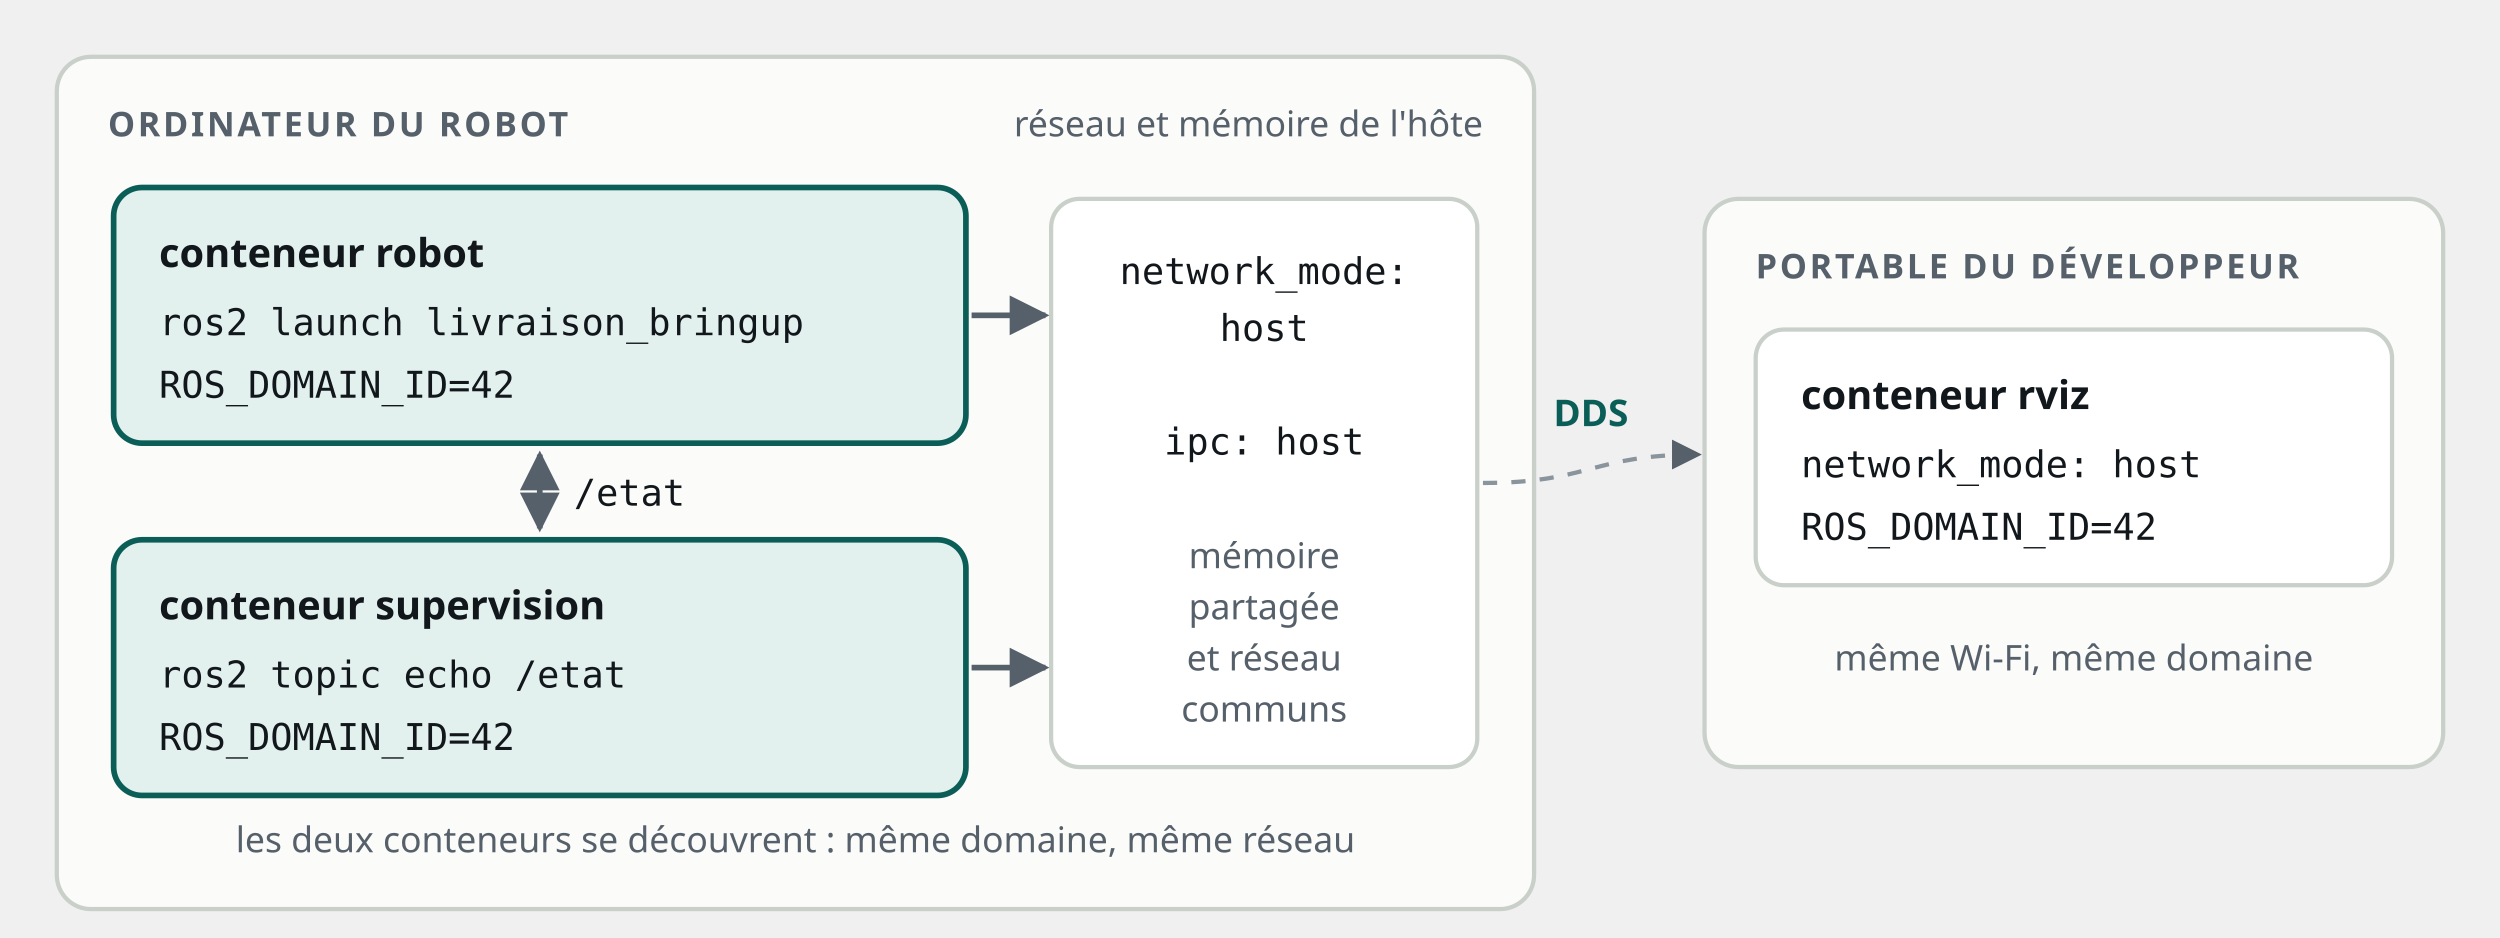
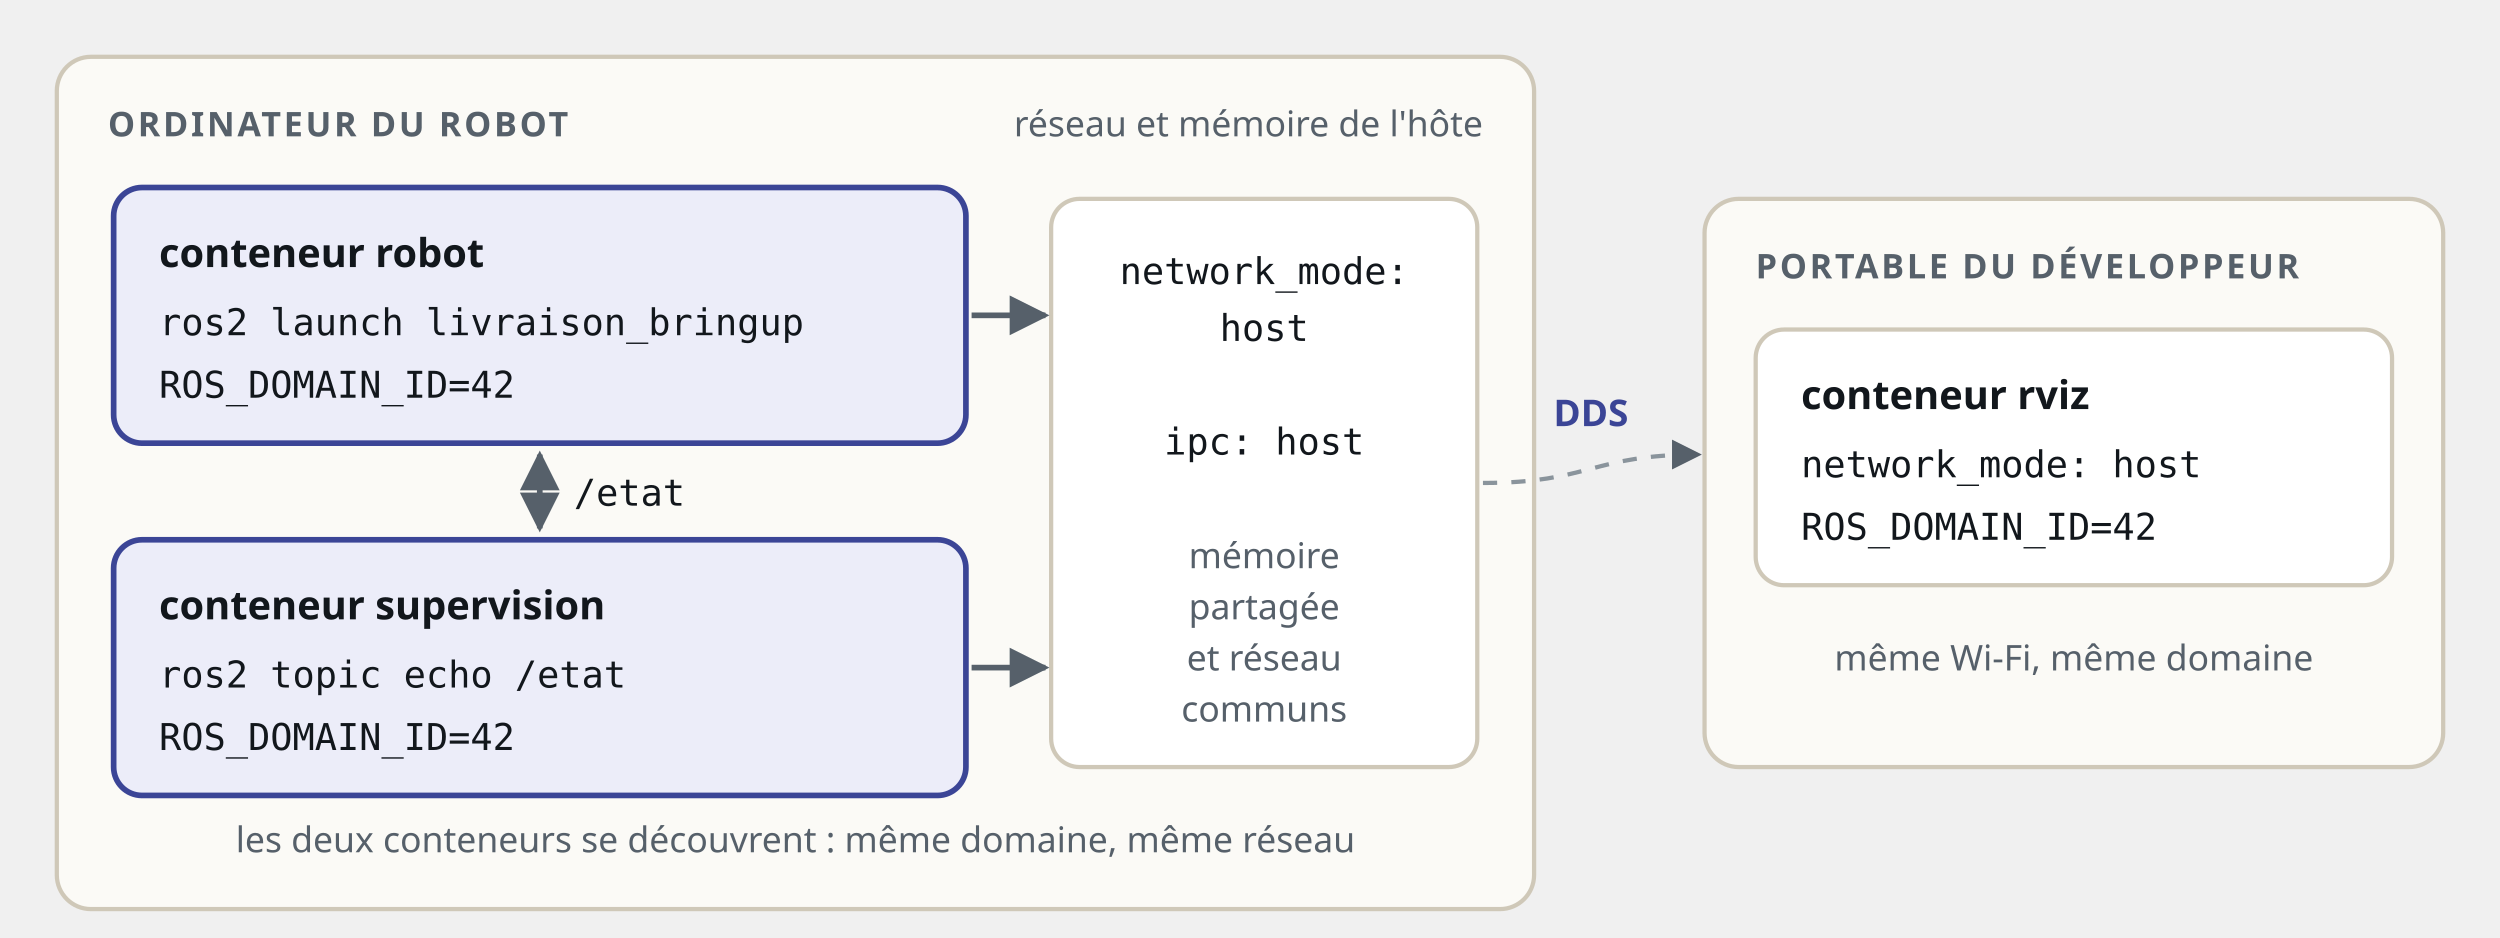
<svg xmlns="http://www.w3.org/2000/svg" viewBox="0 0 880 330" role="img" aria-labelledby="t d">
  <style>
- .fond { fill: #fbfbf9; stroke: #c9cfc9; stroke-width: 1.5; }
- .grille { stroke: #e7eae6; stroke-width: 1; }
- .boite { fill: #ffffff; stroke: #c9cfc9; stroke-width: 1.5; }
- .calcul { fill: #e3f1ee; stroke: #0b5e57; stroke-width: 2; }
+ .fond { fill: #fbfaf6; stroke: #cfc8b8; stroke-width: 1.5; }
+ .grille { stroke: #ece8de; stroke-width: 1; }
+ .boite { fill: #ffffff; stroke: #cfc8b8; stroke-width: 1.5; }
+ .calcul { fill: #ecedf9; stroke: #3b4596; stroke-width: 2; }
.capteur { fill: #fff8e8; stroke: #d39a2c; stroke-width: 2; }
.actionneur { fill: #eef1f5; stroke: #56606a; stroke-width: 2; }
- .robot { fill: #e3f1ee; stroke: #0b5e57; stroke-width: 2; }
+ .robot { fill: #ecedf9; stroke: #3b4596; stroke-width: 2; }
.roue { fill: #12171c; }
.roulette { fill: #ffffff; stroke: #12171c; stroke-width: 1.5; }
- .nez { fill: #0b5e57; }
+ .nez { fill: #3b4596; }
.ax-x { stroke: #d64545; stroke-width: 3; fill: none; } .ax-y { stroke: #2f9e44; stroke-width: 3; fill: none; }
.px { fill: #d64545; } .py { fill: #2f9e44; }
.trait { stroke: #56606a; stroke-width: 2; fill: none; }
.tirets { stroke: #8a949c; stroke-width: 1.5; stroke-dasharray: 5 5; fill: none; }
.trajet { stroke: #d39a2c; stroke-width: 3; fill: none; stroke-linecap: round; }
.trajet-pointe { fill: #d39a2c; }
- .vitesse { stroke: #0b5e57; stroke-width: 3; fill: none; }
- .vitesse-pointe { fill: #0b5e57; }
+ .vitesse { stroke: #3b4596; stroke-width: 3; fill: none; }
+ .vitesse-pointe { fill: #3b4596; }
.pointe { fill: #56606a; }
.cir { fill: #d39a2c; }
.t { fill: #12171c; font: 400 14px "IBM Plex Sans", system-ui, sans-serif; }
.t-gras { fill: #12171c; font: 600 14px "IBM Plex Sans", system-ui, sans-serif; }
.t-titre { fill: #12171c; font: 600 16px "IBM Plex Sans", system-ui, sans-serif; }
.t-petit { fill: #56606a; font: 400 12.5px "IBM Plex Sans", system-ui, sans-serif; }
.t-sur { fill: #56606a; font: 600 12px "IBM Plex Sans", system-ui, sans-serif; letter-spacing: 0.08em; }
.t-math { fill: #12171c; font: italic 500 15px "IBM Plex Serif", Georgia, serif; }
.t-code { fill: #12171c; font: 500 13px "JetBrains Mono", "DejaVu Sans Mono", monospace; }
- .t-accent { fill: #0b5e57; font: 600 13px "IBM Plex Sans", system-ui, sans-serif; }
+ .t-accent { fill: #3b4596; font: 600 13px "IBM Plex Sans", system-ui, sans-serif; }
.t-ambre { fill: #8a5d10; font: 600 13px "IBM Plex Sans", system-ui, sans-serif; }
.t-x { fill: #d64545; font: 600 13px "JetBrains Mono", monospace; } .t-y { fill: #2f9e44; font: 600 13px "JetBrains Mono", monospace; }
- .badge { fill: #0b5e57; } .t-badge { fill: #ffffff; font: 600 12px "IBM Plex Sans", system-ui, sans-serif; }
- .sep { stroke: #e2e5e1; stroke-width: 1.5; }
+ .badge { fill: #3b4596; } .t-badge { fill: #ffffff; font: 600 12px "IBM Plex Sans", system-ui, sans-serif; }
+ .sep { stroke: #e7e2d6; stroke-width: 1.5; }
@media (prefers-color-scheme: dark) {
-   .fond { fill: #0f161d; stroke: #34424f; } .grille { stroke: #1b2630; }
-   .boite { fill: #121a22; stroke: #34424f; }
-   .calcul, .robot { fill: #12302d; stroke: #4fb3a7; }
+   .fond { fill: #101114; stroke: #3a3b42; } .grille { stroke: #1f2026; }
+   .boite { fill: #16171b; stroke: #3a3b42; }
+   .calcul, .robot { fill: #1d2140; stroke: #9aa4f0; }
  .capteur { fill: #2a2212; stroke: #f2b544; }
-   .actionneur { fill: #1a222b; stroke: #8a99a8; }
-   .roue { fill: #c9d3dc; } .roulette { fill: #121a22; stroke: #c9d3dc; } .nez { fill: #4fb3a7; }
+   .actionneur { fill: #1c1d22; stroke: #9a9aa3; }
+   .roue { fill: #c9c9cf; } .roulette { fill: #16171b; stroke: #c9c9cf; } .nez { fill: #9aa4f0; }
  .ax-x { stroke: #ff6b6b; } .ax-y { stroke: #51cf66; } .px, .t-x { fill: #ff6b6b; } .py, .t-y { fill: #51cf66; }
-   .trait { stroke: #8a99a8; } .tirets { stroke: #5d6b78; } .pointe { fill: #8a99a8; }
+   .trait { stroke: #9a9aa3; } .tirets { stroke: #62636b; } .pointe { fill: #9a9aa3; }
  .trajet { stroke: #f2b544; } .trajet-pointe, .cir { fill: #f2b544; }
-   .vitesse { stroke: #4fb3a7; } .vitesse-pointe { fill: #4fb3a7; }
-   .t, .t-gras, .t-titre, .t-math, .t-code { fill: #e3e8ee; }
-   .t-petit, .t-sur { fill: #8a99a8; } .t-accent { fill: #4fb3a7; } .t-ambre { fill: #f2b544; }
-   .badge { fill: #4fb3a7; } .t-badge { fill: #0b1015; } .sep { stroke: #22303c; }
+   .vitesse { stroke: #9aa4f0; } .vitesse-pointe { fill: #9aa4f0; }
+   .t, .t-gras, .t-titre, .t-math, .t-code { fill: #f4f1ea; }
+   .t-petit, .t-sur { fill: #9a9aa3; } .t-accent { fill: #9aa4f0; } .t-ambre { fill: #f2b544; }
+   .badge { fill: #9aa4f0; } .t-badge { fill: #0b0b0d; } .sep { stroke: #26272d; }
}
</style>
  <defs>
    <marker id="m-trait" viewBox="0 0 10 10" refX="9" refY="5" markerWidth="7" markerHeight="7" orient="auto-start-reverse">
      <path class="pointe" d="M0 0 L10 5 L0 10 z" />
    </marker>
    <marker id="m-trajet" viewBox="0 0 10 10" refX="8" refY="5" markerWidth="6" markerHeight="6" orient="auto">
      <path class="trajet-pointe" d="M0 0 L10 5 L0 10 z" />
    </marker>
    <marker id="m-vitesse" viewBox="0 0 10 10" refX="8" refY="5" markerWidth="6" markerHeight="6" orient="auto">
      <path class="vitesse-pointe" d="M0 0 L10 5 L0 10 z" />
    </marker>
    <marker id="m-x" viewBox="0 0 10 10" refX="8" refY="5" markerWidth="5" markerHeight="5" orient="auto">
      <path class="px" d="M0 0 L10 5 L0 10 z" />
    </marker>
    <marker id="m-y" viewBox="0 0 10 10" refX="8" refY="5" markerWidth="5" markerHeight="5" orient="auto">
      <path class="py" d="M0 0 L10 5 L0 10 z" />
    </marker>
  </defs>
  <rect class="fond" x="20.0" y="20.0" width="520.0" height="300.0" rx="12" />
  <text class="t-sur" x="38.0" y="48.0" text-anchor="start">ORDINATEUR DU ROBOT</text>
  <text class="t-petit" x="522.0" y="48.0" text-anchor="end">réseau et mémoire de l'hôte</text>
  <rect class="calcul" x="40.0" y="66.0" width="300.0" height="90.0" rx="10" />
  <text class="t-gras" x="56.0" y="94.0" text-anchor="start">conteneur robot</text>
  <text class="t-code" x="56.0" y="118.0" text-anchor="start">ros2 launch livraison_bringup</text>
  <text class="t-code" x="56.0" y="140.0" text-anchor="start">ROS_DOMAIN_ID=42</text>
  <rect class="calcul" x="40.0" y="190.0" width="300.0" height="90.0" rx="10" />
  <text class="t-gras" x="56.0" y="218.0" text-anchor="start">conteneur supervision</text>
  <text class="t-code" x="56.0" y="242.0" text-anchor="start">ros2 topic echo /etat</text>
  <text class="t-code" x="56.0" y="264.0" text-anchor="start">ROS_DOMAIN_ID=42</text>
  <rect class="boite" x="370.0" y="70.0" width="150.0" height="200.0" rx="10" />
  <text class="t-code" x="445.0" y="100.0" text-anchor="middle">network_mode:</text>
  <text class="t-code" x="445.0" y="120.0" text-anchor="middle">host</text>
  <text class="t-code" x="445.0" y="160.0" text-anchor="middle">ipc: host</text>
  <text class="t-petit" x="445.0" y="200.0" text-anchor="middle">mémoire</text>
  <text class="t-petit" x="445.0" y="218.0" text-anchor="middle">partagée</text>
  <text class="t-petit" x="445.0" y="236.0" text-anchor="middle">et réseau</text>
  <text class="t-petit" x="445.0" y="254.0" text-anchor="middle">communs</text>
  <line class="trait" x1="342.0" y1="111.0" x2="368.0" y2="111.0" marker-end="url(#m-trait)" />
  <line class="trait" x1="342.0" y1="235.0" x2="368.0" y2="235.0" marker-end="url(#m-trait)" />
  <line class="trait" x1="190.0" y1="160.0" x2="190.0" y2="186.0" marker-end="url(#m-trait)" marker-start="url(#m-trait)" />
  <text class="t-code" x="202.0" y="178.0" text-anchor="start">/etat</text>
  <text class="t-petit" x="280.0" y="300.0" text-anchor="middle">les deux conteneurs se découvrent : même domaine, même réseau</text>
  <rect class="fond" x="600.0" y="70.0" width="260.0" height="200.0" rx="12" />
  <text class="t-sur" x="618.0" y="98.0" text-anchor="start">PORTABLE DU DÉVELOPPEUR</text>
  <rect class="boite" x="618.0" y="116.0" width="224.0" height="90.0" rx="10" />
  <text class="t-gras" x="634.0" y="144.0" text-anchor="start">conteneur rviz</text>
  <text class="t-code" x="634.0" y="168.0" text-anchor="start">network_mode: host</text>
  <text class="t-code" x="634.0" y="190.0" text-anchor="start">ROS_DOMAIN_ID=42</text>
  <text class="t-petit" x="730.0" y="236.0" text-anchor="middle">même Wi-Fi, même domaine</text>
  <path class="tirets" d="M522 170 C 560 170, 560 160, 598 160" marker-end="url(#m-trait)" />
  <text class="t-accent" x="560.0" y="150.0" text-anchor="middle">DDS</text>
</svg>
